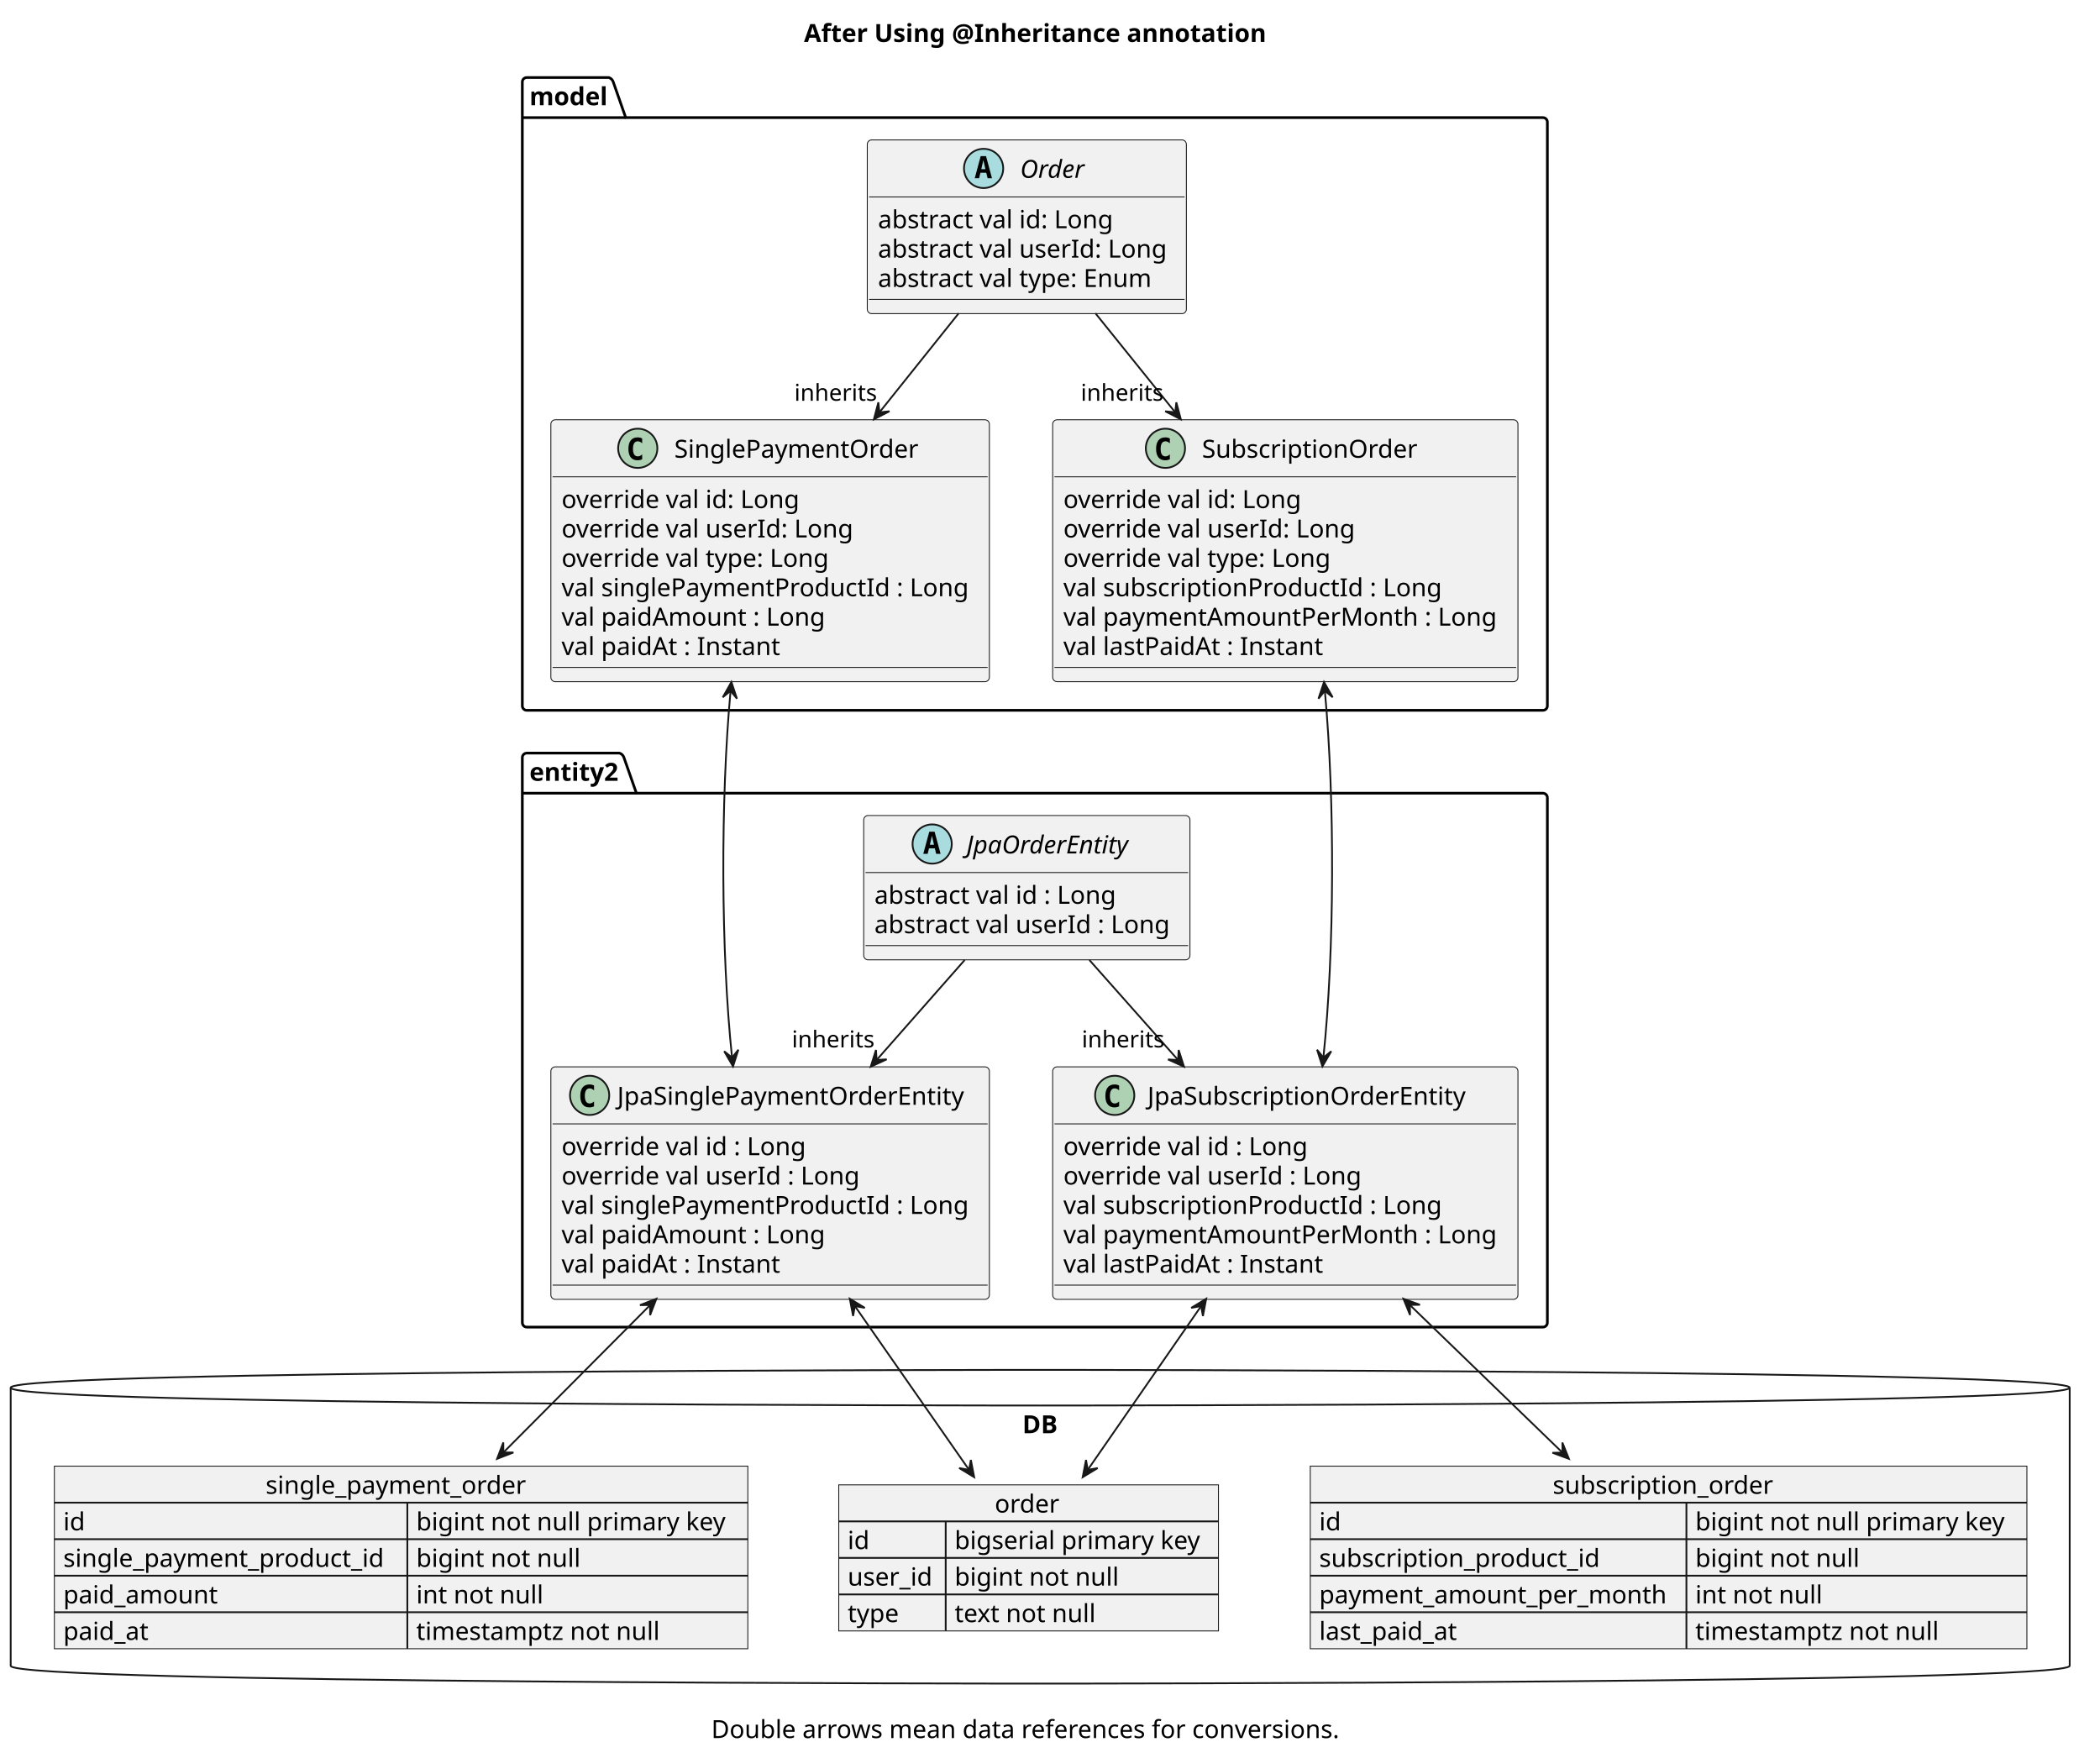
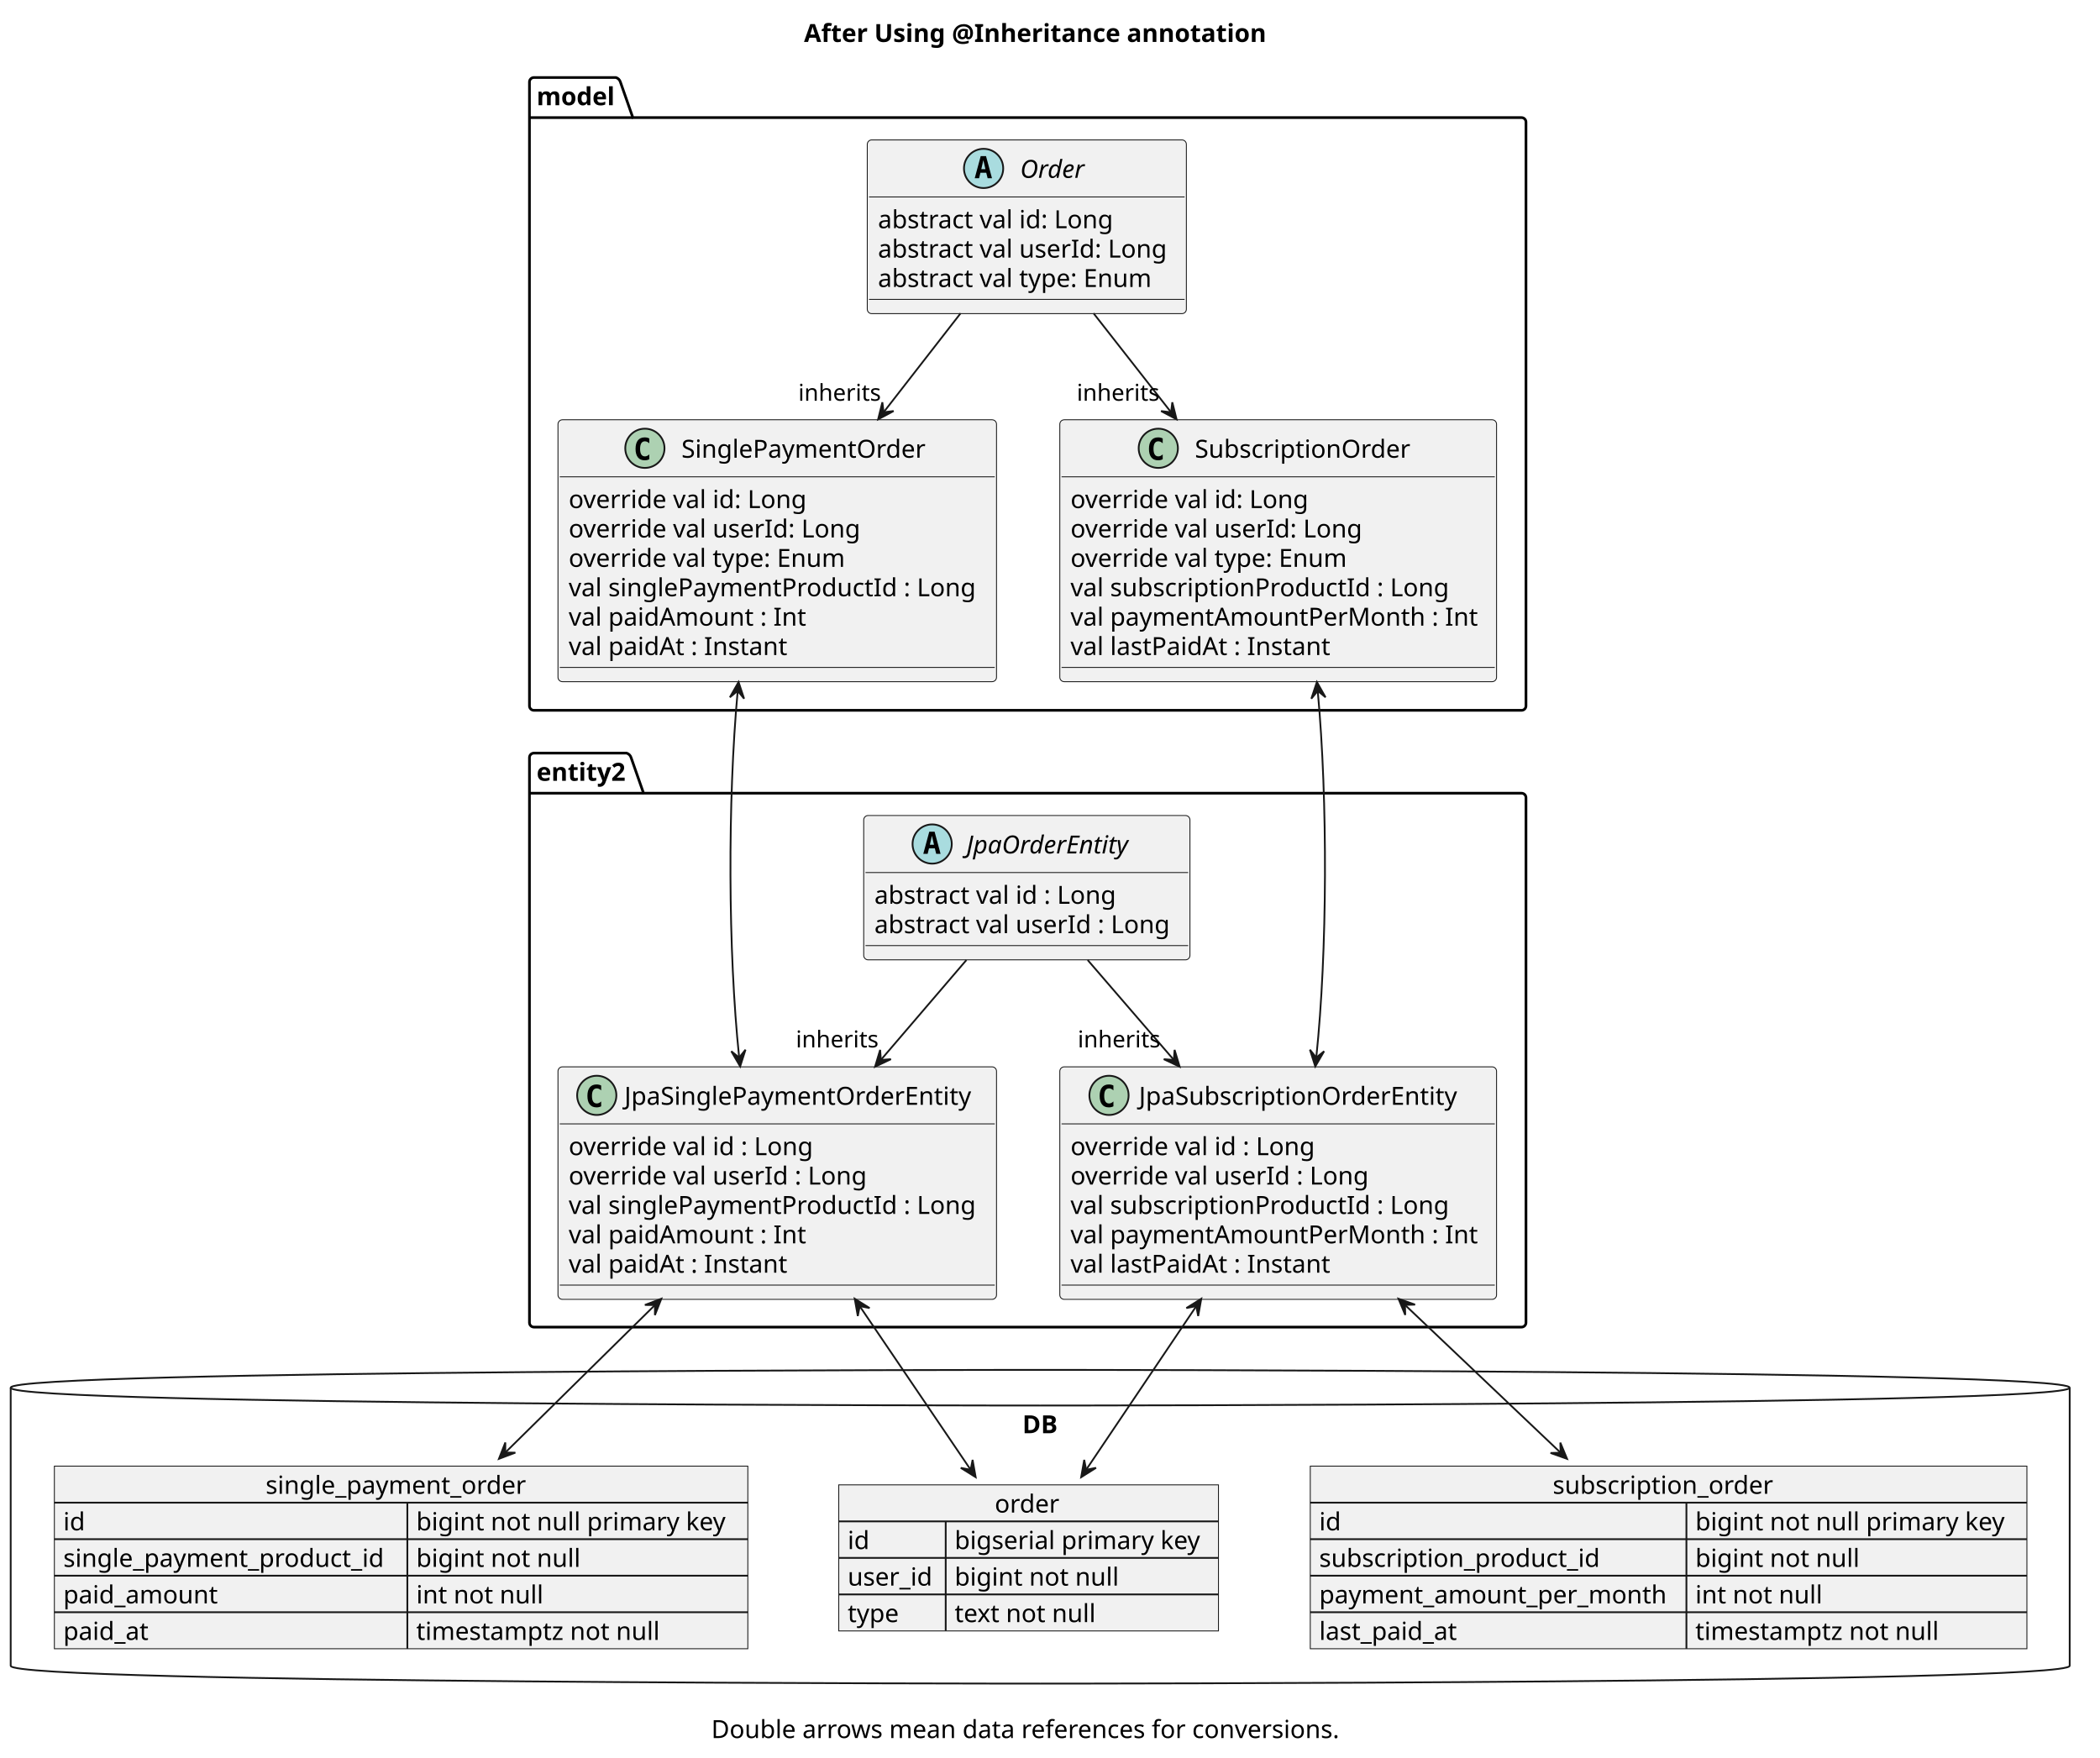
<svg xmlns="http://www.w3.org/2000/svg" contentStyleType="text/css" height="986px" preserveAspectRatio="none" style="width:1178px;height:986px;background:#FFFFFF;" version="1.1" viewBox="0 0 1178 986" width="1178px" zoomAndPan="magnify">
  <defs />
  <g>
    <text fill="#000000" font-family="sans-serif" font-size="14" font-weight="bold" lengthAdjust="spacing" textLength="262" x="451" y="23.535">After Using @Inheritance annotation</text>
    <g id="cluster_model">
-       <path d="M295.5,43.488 L341.5,43.488 A3.75,3.75 0 0 1 344,45.988 L351,65.977 L865.5,65.977 A2.5,2.5 0 0 1 868,68.477 L868,395.988 A2.5,2.5 0 0 1 865.5,398.488 L295.5,398.488 A2.5,2.5 0 0 1 293,395.988 L293,45.988 A2.5,2.5 0 0 1 295.5,43.488 " fill="none" style="stroke:#000000;stroke-width:1.5;" />
-       <line style="stroke:#000000;stroke-width:1.5;" x1="293" x2="351" y1="65.977" y2="65.977" />
-       <text fill="#000000" font-family="sans-serif" font-size="14" font-weight="bold" lengthAdjust="spacing" textLength="45" x="297" y="59.023">model</text>
+       <path d="M299.5,43.488 L345.5,43.488 A3.75,3.75 0 0 1 348,45.988 L355,65.977 L853.5,65.977 A2.5,2.5 0 0 1 856,68.477 L856,395.988 A2.5,2.5 0 0 1 853.5,398.488 L299.5,398.488 A2.5,2.5 0 0 1 297,395.988 L297,45.988 A2.5,2.5 0 0 1 299.5,43.488 " fill="none" style="stroke:#000000;stroke-width:1.5;" />
+       <line style="stroke:#000000;stroke-width:1.5;" x1="297" x2="355" y1="65.977" y2="65.977" />
+       <text fill="#000000" font-family="sans-serif" font-size="14" font-weight="bold" lengthAdjust="spacing" textLength="45" x="301" y="59.023">model</text>
    </g>
    <g id="cluster_entity2">
-       <path d="M295.5,422.488 L347.5,422.488 A3.75,3.75 0 0 1 350,424.988 L357,444.977 L865.5,444.977 A2.5,2.5 0 0 1 868,447.477 L868,741.988 A2.5,2.5 0 0 1 865.5,744.488 L295.5,744.488 A2.5,2.5 0 0 1 293,741.988 L293,424.988 A2.5,2.5 0 0 1 295.5,422.488 " fill="none" style="stroke:#000000;stroke-width:1.5;" />
-       <line style="stroke:#000000;stroke-width:1.5;" x1="293" x2="357" y1="444.977" y2="444.977" />
-       <text fill="#000000" font-family="sans-serif" font-size="14" font-weight="bold" lengthAdjust="spacing" textLength="51" x="297" y="438.023">entity2</text>
+       <path d="M299.5,422.488 L351.5,422.488 A3.75,3.75 0 0 1 354,424.988 L361,444.977 L853.5,444.977 A2.5,2.5 0 0 1 856,447.477 L856,741.988 A2.5,2.5 0 0 1 853.5,744.488 L299.5,744.488 A2.5,2.5 0 0 1 297,741.988 L297,424.988 A2.5,2.5 0 0 1 299.5,422.488 " fill="none" style="stroke:#000000;stroke-width:1.5;" />
+       <line style="stroke:#000000;stroke-width:1.5;" x1="297" x2="361" y1="444.977" y2="444.977" />
+       <text fill="#000000" font-family="sans-serif" font-size="14" font-weight="bold" lengthAdjust="spacing" textLength="51" x="301" y="438.023">entity2</text>
    </g>
    <g id="cluster_DB">
      <path d="M6,778.488 C6,768.488 583.5,768.488 583.5,768.488 C583.5,768.488 1161,768.488 1161,778.488 L1161,934.488 C1161,944.488 583.5,944.488 583.5,944.488 C583.5,944.488 6,944.488 6,934.488 L6,778.488 " fill="none" style="stroke:#181818;stroke-width:1.0;" />
      <path d="M6,778.488 C6,788.488 583.5,788.488 583.5,788.488 C583.5,788.488 1161,788.488 1161,778.488 " fill="none" style="stroke:#181818;stroke-width:1.0;" />
      <text fill="#000000" font-family="sans-serif" font-size="14" font-weight="bold" lengthAdjust="spacing" textLength="20" x="573.5" y="804.023">DB</text>
    </g>
    <g id="elem_SinglePaymentOrder">
-       <rect codeLine="3" fill="#F1F1F1" height="146.93" id="SinglePaymentOrder" rx="2.5" ry="2.5" style="stroke:#181818;stroke-width:0.5;" width="246" x="309" y="235.488" />
-       <ellipse cx="357.75" cy="251.488" fill="#ADD1B2" rx="11" ry="11" style="stroke:#181818;stroke-width:1.0;" />
-       <path d="M360.223,257.631 Q359.642,257.93 359.003,258.08 Q358.364,258.229 357.658,258.229 Q355.151,258.229 353.832,256.577 Q352.512,254.925 352.512,251.804 Q352.512,248.675 353.832,247.023 Q355.151,245.371 357.658,245.371 Q358.364,245.371 359.011,245.52 Q359.659,245.67 360.223,245.969 L360.223,248.691 Q359.592,248.11 358.999,247.841 Q358.405,247.571 357.774,247.571 Q356.43,247.571 355.745,248.637 Q355.06,249.704 355.06,251.804 Q355.06,253.896 355.745,254.963 Q356.43,256.029 357.774,256.029 Q358.405,256.029 358.999,255.76 Q359.592,255.49 360.223,254.909 Z " fill="#000000" />
-       <text fill="#000000" font-family="sans-serif" font-size="14" lengthAdjust="spacing" textLength="140" x="378.25" y="256.779">SinglePaymentOrder</text>
-       <line style="stroke:#181818;stroke-width:0.5;" x1="310" x2="554" y1="267.488" y2="267.488" />
-       <text fill="#000000" font-family="sans-serif" font-size="14" lengthAdjust="spacing" textLength="139" x="315" y="285.023">override val id: Long</text>
-       <text fill="#000000" font-family="sans-serif" font-size="14" lengthAdjust="spacing" textLength="169" x="315" y="301.512">override val userId: Long</text>
-       <text fill="#000000" font-family="sans-serif" font-size="14" lengthAdjust="spacing" textLength="155" x="315" y="318">override val type: Long</text>
-       <text fill="#000000" font-family="sans-serif" font-size="14" lengthAdjust="spacing" textLength="234" x="315" y="334.488">val singlePaymentProductId : Long</text>
-       <text fill="#000000" font-family="sans-serif" font-size="14" lengthAdjust="spacing" textLength="154" x="315" y="350.977">val paidAmount : Long</text>
-       <text fill="#000000" font-family="sans-serif" font-size="14" lengthAdjust="spacing" textLength="127" x="315" y="367.465">val paidAt : Instant</text>
-       <line style="stroke:#181818;stroke-width:0.5;" x1="310" x2="554" y1="374.418" y2="374.418" />
+       <rect codeLine="3" fill="#F1F1F1" height="146.93" id="SinglePaymentOrder" rx="2.5" ry="2.5" style="stroke:#181818;stroke-width:0.5;" width="246" x="313" y="235.488" />
+       <ellipse cx="361.75" cy="251.488" fill="#ADD1B2" rx="11" ry="11" style="stroke:#181818;stroke-width:1.0;" />
+       <path d="M364.223,257.631 Q363.642,257.93 363.003,258.08 Q362.364,258.229 361.658,258.229 Q359.151,258.229 357.832,256.577 Q356.512,254.925 356.512,251.804 Q356.512,248.675 357.832,247.023 Q359.151,245.371 361.658,245.371 Q362.364,245.371 363.011,245.52 Q363.659,245.67 364.223,245.969 L364.223,248.691 Q363.592,248.11 362.999,247.841 Q362.405,247.571 361.774,247.571 Q360.43,247.571 359.745,248.637 Q359.06,249.704 359.06,251.804 Q359.06,253.896 359.745,254.963 Q360.43,256.029 361.774,256.029 Q362.405,256.029 362.999,255.76 Q363.592,255.49 364.223,254.909 Z " fill="#000000" />
+       <text fill="#000000" font-family="sans-serif" font-size="14" lengthAdjust="spacing" textLength="140" x="382.25" y="256.779">SinglePaymentOrder</text>
+       <line style="stroke:#181818;stroke-width:0.5;" x1="314" x2="558" y1="267.488" y2="267.488" />
+       <text fill="#000000" font-family="sans-serif" font-size="14" lengthAdjust="spacing" textLength="139" x="319" y="285.023">override val id: Long</text>
+       <text fill="#000000" font-family="sans-serif" font-size="14" lengthAdjust="spacing" textLength="169" x="319" y="301.512">override val userId: Long</text>
+       <text fill="#000000" font-family="sans-serif" font-size="14" lengthAdjust="spacing" textLength="160" x="319" y="318">override val type: Enum</text>
+       <text fill="#000000" font-family="sans-serif" font-size="14" lengthAdjust="spacing" textLength="234" x="319" y="334.488">val singlePaymentProductId : Long</text>
+       <text fill="#000000" font-family="sans-serif" font-size="14" lengthAdjust="spacing" textLength="138" x="319" y="350.977">val paidAmount : Int</text>
+       <text fill="#000000" font-family="sans-serif" font-size="14" lengthAdjust="spacing" textLength="127" x="319" y="367.465">val paidAt : Instant</text>
+       <line style="stroke:#181818;stroke-width:0.5;" x1="314" x2="558" y1="374.418" y2="374.418" />
    </g>
    <g id="elem_Order">
      <rect codeLine="12" fill="#F1F1F1" height="97.465" id="Order" rx="2.5" ry="2.5" style="stroke:#181818;stroke-width:0.5;" width="179" x="486.5" y="78.488" />
      <ellipse cx="551.75" cy="94.488" fill="#A9DCDF" rx="11" ry="11" style="stroke:#181818;stroke-width:1.0;" />
      <path d="M551.613,89.836 L550.46,94.908 L552.775,94.908 Z M550.119,87.595 L553.116,87.595 L556.461,99.988 L554.012,99.988 L553.249,96.925 L549.97,96.925 L549.223,99.988 L546.774,99.988 Z " fill="#000000" />
      <text fill="#000000" font-family="sans-serif" font-size="14" font-style="italic" lengthAdjust="spacing" textLength="40" x="572.25" y="99.779">Order</text>
      <line style="stroke:#181818;stroke-width:0.5;" x1="487.5" x2="664.5" y1="110.488" y2="110.488" />
      <text fill="#000000" font-family="sans-serif" font-size="14" lengthAdjust="spacing" textLength="137" x="492.5" y="128.023">abstract val id: Long</text>
      <text fill="#000000" font-family="sans-serif" font-size="14" lengthAdjust="spacing" textLength="167" x="492.5" y="144.512">abstract val userId: Long</text>
      <text fill="#000000" font-family="sans-serif" font-size="14" lengthAdjust="spacing" textLength="158" x="492.5" y="161">abstract val type: Enum</text>
      <line style="stroke:#181818;stroke-width:0.5;" x1="487.5" x2="664.5" y1="167.953" y2="167.953" />
    </g>
    <g id="elem_SubscriptionOrder">
-       <rect codeLine="18" fill="#F1F1F1" height="146.93" id="SubscriptionOrder" rx="2.5" ry="2.5" style="stroke:#181818;stroke-width:0.5;" width="261" x="590.5" y="235.488" />
-       <ellipse cx="653.75" cy="251.488" fill="#ADD1B2" rx="11" ry="11" style="stroke:#181818;stroke-width:1.0;" />
-       <path d="M656.223,257.631 Q655.642,257.93 655.003,258.08 Q654.364,258.229 653.658,258.229 Q651.151,258.229 649.832,256.577 Q648.512,254.925 648.512,251.804 Q648.512,248.675 649.832,247.023 Q651.151,245.371 653.658,245.371 Q654.364,245.371 655.011,245.52 Q655.659,245.67 656.223,245.969 L656.223,248.691 Q655.592,248.11 654.999,247.841 Q654.405,247.571 653.774,247.571 Q652.43,247.571 651.745,248.637 Q651.06,249.704 651.06,251.804 Q651.06,253.896 651.745,254.963 Q652.43,256.029 653.774,256.029 Q654.405,256.029 654.999,255.76 Q655.592,255.49 656.223,254.909 Z " fill="#000000" />
-       <text fill="#000000" font-family="sans-serif" font-size="14" lengthAdjust="spacing" textLength="126" x="674.25" y="256.779">SubscriptionOrder</text>
-       <line style="stroke:#181818;stroke-width:0.5;" x1="591.5" x2="850.5" y1="267.488" y2="267.488" />
-       <text fill="#000000" font-family="sans-serif" font-size="14" lengthAdjust="spacing" textLength="139" x="596.5" y="285.023">override val id: Long</text>
-       <text fill="#000000" font-family="sans-serif" font-size="14" lengthAdjust="spacing" textLength="169" x="596.5" y="301.512">override val userId: Long</text>
-       <text fill="#000000" font-family="sans-serif" font-size="14" lengthAdjust="spacing" textLength="155" x="596.5" y="318">override val type: Long</text>
-       <text fill="#000000" font-family="sans-serif" font-size="14" lengthAdjust="spacing" textLength="220" x="596.5" y="334.488">val subscriptionProductId : Long</text>
-       <text fill="#000000" font-family="sans-serif" font-size="14" lengthAdjust="spacing" textLength="249" x="596.5" y="350.977">val paymentAmountPerMonth : Long</text>
-       <text fill="#000000" font-family="sans-serif" font-size="14" lengthAdjust="spacing" textLength="150" x="596.5" y="367.465">val lastPaidAt : Instant</text>
-       <line style="stroke:#181818;stroke-width:0.5;" x1="591.5" x2="850.5" y1="374.418" y2="374.418" />
+       <rect codeLine="18" fill="#F1F1F1" height="146.93" id="SubscriptionOrder" rx="2.5" ry="2.5" style="stroke:#181818;stroke-width:0.5;" width="245" x="594.5" y="235.488" />
+       <ellipse cx="649.75" cy="251.488" fill="#ADD1B2" rx="11" ry="11" style="stroke:#181818;stroke-width:1.0;" />
+       <path d="M652.223,257.631 Q651.642,257.93 651.003,258.08 Q650.364,258.229 649.658,258.229 Q647.151,258.229 645.832,256.577 Q644.512,254.925 644.512,251.804 Q644.512,248.675 645.832,247.023 Q647.151,245.371 649.658,245.371 Q650.364,245.371 651.011,245.52 Q651.659,245.67 652.223,245.969 L652.223,248.691 Q651.592,248.11 650.999,247.841 Q650.405,247.571 649.774,247.571 Q648.43,247.571 647.745,248.637 Q647.06,249.704 647.06,251.804 Q647.06,253.896 647.745,254.963 Q648.43,256.029 649.774,256.029 Q650.405,256.029 650.999,255.76 Q651.592,255.49 652.223,254.909 Z " fill="#000000" />
+       <text fill="#000000" font-family="sans-serif" font-size="14" lengthAdjust="spacing" textLength="126" x="670.25" y="256.779">SubscriptionOrder</text>
+       <line style="stroke:#181818;stroke-width:0.5;" x1="595.5" x2="838.5" y1="267.488" y2="267.488" />
+       <text fill="#000000" font-family="sans-serif" font-size="14" lengthAdjust="spacing" textLength="139" x="600.5" y="285.023">override val id: Long</text>
+       <text fill="#000000" font-family="sans-serif" font-size="14" lengthAdjust="spacing" textLength="169" x="600.5" y="301.512">override val userId: Long</text>
+       <text fill="#000000" font-family="sans-serif" font-size="14" lengthAdjust="spacing" textLength="160" x="600.5" y="318">override val type: Enum</text>
+       <text fill="#000000" font-family="sans-serif" font-size="14" lengthAdjust="spacing" textLength="220" x="600.5" y="334.488">val subscriptionProductId : Long</text>
+       <text fill="#000000" font-family="sans-serif" font-size="14" lengthAdjust="spacing" textLength="233" x="600.5" y="350.977">val paymentAmountPerMonth : Int</text>
+       <text fill="#000000" font-family="sans-serif" font-size="14" lengthAdjust="spacing" textLength="150" x="600.5" y="367.465">val lastPaidAt : Instant</text>
+       <line style="stroke:#181818;stroke-width:0.5;" x1="595.5" x2="838.5" y1="374.418" y2="374.418" />
    </g>
    <g id="elem_JpaSinglePaymentOrderEntity">
-       <rect codeLine="29" fill="#F1F1F1" height="130.441" id="JpaSinglePaymentOrderEntity" rx="2.5" ry="2.5" style="stroke:#181818;stroke-width:0.5;" width="246" x="309" y="598.488" />
-       <ellipse cx="330.75" cy="614.488" fill="#ADD1B2" rx="11" ry="11" style="stroke:#181818;stroke-width:1.0;" />
-       <path d="M333.223,620.631 Q332.642,620.93 332.003,621.08 Q331.364,621.229 330.658,621.229 Q328.151,621.229 326.832,619.577 Q325.512,617.925 325.512,614.804 Q325.512,611.675 326.832,610.023 Q328.151,608.371 330.658,608.371 Q331.364,608.371 332.011,608.52 Q332.659,608.67 333.223,608.969 L333.223,611.691 Q332.592,611.11 331.999,610.841 Q331.405,610.571 330.774,610.571 Q329.43,610.571 328.745,611.638 Q328.06,612.704 328.06,614.804 Q328.06,616.896 328.745,617.963 Q329.43,619.029 330.774,619.029 Q331.405,619.029 331.999,618.76 Q332.592,618.49 333.223,617.909 Z " fill="#000000" />
-       <text fill="#000000" font-family="sans-serif" font-size="14" lengthAdjust="spacing" textLength="199" x="346.25" y="619.779">JpaSinglePaymentOrderEntity</text>
-       <line style="stroke:#181818;stroke-width:0.5;" x1="310" x2="554" y1="630.488" y2="630.488" />
-       <text fill="#000000" font-family="sans-serif" font-size="14" lengthAdjust="spacing" textLength="143" x="315" y="648.023">override val id : Long</text>
-       <text fill="#000000" font-family="sans-serif" font-size="14" lengthAdjust="spacing" textLength="173" x="315" y="664.512">override val userId : Long</text>
-       <text fill="#000000" font-family="sans-serif" font-size="14" lengthAdjust="spacing" textLength="234" x="315" y="681">val singlePaymentProductId : Long</text>
-       <text fill="#000000" font-family="sans-serif" font-size="14" lengthAdjust="spacing" textLength="154" x="315" y="697.488">val paidAmount : Long</text>
-       <text fill="#000000" font-family="sans-serif" font-size="14" lengthAdjust="spacing" textLength="127" x="315" y="713.977">val paidAt : Instant</text>
-       <line style="stroke:#181818;stroke-width:0.5;" x1="310" x2="554" y1="720.93" y2="720.93" />
+       <rect codeLine="29" fill="#F1F1F1" height="130.441" id="JpaSinglePaymentOrderEntity" rx="2.5" ry="2.5" style="stroke:#181818;stroke-width:0.5;" width="246" x="313" y="598.488" />
+       <ellipse cx="334.75" cy="614.488" fill="#ADD1B2" rx="11" ry="11" style="stroke:#181818;stroke-width:1.0;" />
+       <path d="M337.223,620.631 Q336.642,620.93 336.003,621.08 Q335.364,621.229 334.658,621.229 Q332.151,621.229 330.832,619.577 Q329.512,617.925 329.512,614.804 Q329.512,611.675 330.832,610.023 Q332.151,608.371 334.658,608.371 Q335.364,608.371 336.011,608.52 Q336.659,608.67 337.223,608.969 L337.223,611.691 Q336.592,611.11 335.999,610.841 Q335.405,610.571 334.774,610.571 Q333.43,610.571 332.745,611.638 Q332.06,612.704 332.06,614.804 Q332.06,616.896 332.745,617.963 Q333.43,619.029 334.774,619.029 Q335.405,619.029 335.999,618.76 Q336.592,618.49 337.223,617.909 Z " fill="#000000" />
+       <text fill="#000000" font-family="sans-serif" font-size="14" lengthAdjust="spacing" textLength="199" x="350.25" y="619.779">JpaSinglePaymentOrderEntity</text>
+       <line style="stroke:#181818;stroke-width:0.5;" x1="314" x2="558" y1="630.488" y2="630.488" />
+       <text fill="#000000" font-family="sans-serif" font-size="14" lengthAdjust="spacing" textLength="143" x="319" y="648.023">override val id : Long</text>
+       <text fill="#000000" font-family="sans-serif" font-size="14" lengthAdjust="spacing" textLength="173" x="319" y="664.512">override val userId : Long</text>
+       <text fill="#000000" font-family="sans-serif" font-size="14" lengthAdjust="spacing" textLength="234" x="319" y="681">val singlePaymentProductId : Long</text>
+       <text fill="#000000" font-family="sans-serif" font-size="14" lengthAdjust="spacing" textLength="138" x="319" y="697.488">val paidAmount : Int</text>
+       <text fill="#000000" font-family="sans-serif" font-size="14" lengthAdjust="spacing" textLength="127" x="319" y="713.977">val paidAt : Instant</text>
+       <line style="stroke:#181818;stroke-width:0.5;" x1="314" x2="558" y1="720.93" y2="720.93" />
    </g>
    <g id="elem_JpaOrderEntity">
      <rect codeLine="37" fill="#F1F1F1" height="80.977" id="JpaOrderEntity" rx="2.5" ry="2.5" style="stroke:#181818;stroke-width:0.5;" width="183" x="484.5" y="457.488" />
      <ellipse cx="522.9" cy="473.488" fill="#A9DCDF" rx="11" ry="11" style="stroke:#181818;stroke-width:1.0;" />
      <path d="M522.763,468.836 L521.61,473.908 L523.925,473.908 Z M521.269,466.595 L524.266,466.595 L527.611,478.988 L525.162,478.988 L524.399,475.925 L521.12,475.925 L520.373,478.988 L517.924,478.988 Z " fill="#000000" />
      <text fill="#000000" font-family="sans-serif" font-size="14" font-style="italic" lengthAdjust="spacing" textLength="99" x="542.1" y="478.779">JpaOrderEntity</text>
      <line style="stroke:#181818;stroke-width:0.5;" x1="485.5" x2="666.5" y1="489.488" y2="489.488" />
      <text fill="#000000" font-family="sans-serif" font-size="14" lengthAdjust="spacing" textLength="141" x="490.5" y="507.023">abstract val id : Long</text>
      <text fill="#000000" font-family="sans-serif" font-size="14" lengthAdjust="spacing" textLength="171" x="490.5" y="523.512">abstract val userId : Long</text>
      <line style="stroke:#181818;stroke-width:0.5;" x1="485.5" x2="666.5" y1="530.465" y2="530.465" />
    </g>
    <g id="elem_JpaSubscriptionOrderEntity">
-       <rect codeLine="42" fill="#F1F1F1" height="130.441" id="JpaSubscriptionOrderEntity" rx="2.5" ry="2.5" style="stroke:#181818;stroke-width:0.5;" width="261" x="590.5" y="598.488" />
-       <ellipse cx="625.3" cy="614.488" fill="#ADD1B2" rx="11" ry="11" style="stroke:#181818;stroke-width:1.0;" />
-       <path d="M627.773,620.631 Q627.192,620.93 626.553,621.08 Q625.914,621.229 625.208,621.229 Q622.701,621.229 621.381,619.577 Q620.062,617.925 620.062,614.804 Q620.062,611.675 621.381,610.023 Q622.701,608.371 625.208,608.371 Q625.914,608.371 626.561,608.52 Q627.209,608.67 627.773,608.969 L627.773,611.691 Q627.142,611.11 626.549,610.841 Q625.955,610.571 625.324,610.571 Q623.98,610.571 623.295,611.638 Q622.61,612.704 622.61,614.804 Q622.61,616.896 623.295,617.963 Q623.98,619.029 625.324,619.029 Q625.955,619.029 626.549,618.76 Q627.142,618.49 627.773,617.909 Z " fill="#000000" />
-       <text fill="#000000" font-family="sans-serif" font-size="14" lengthAdjust="spacing" textLength="185" x="643.7" y="619.779">JpaSubscriptionOrderEntity</text>
-       <line style="stroke:#181818;stroke-width:0.5;" x1="591.5" x2="850.5" y1="630.488" y2="630.488" />
-       <text fill="#000000" font-family="sans-serif" font-size="14" lengthAdjust="spacing" textLength="143" x="596.5" y="648.023">override val id : Long</text>
-       <text fill="#000000" font-family="sans-serif" font-size="14" lengthAdjust="spacing" textLength="173" x="596.5" y="664.512">override val userId : Long</text>
-       <text fill="#000000" font-family="sans-serif" font-size="14" lengthAdjust="spacing" textLength="220" x="596.5" y="681">val subscriptionProductId : Long</text>
-       <text fill="#000000" font-family="sans-serif" font-size="14" lengthAdjust="spacing" textLength="249" x="596.5" y="697.488">val paymentAmountPerMonth : Long</text>
-       <text fill="#000000" font-family="sans-serif" font-size="14" lengthAdjust="spacing" textLength="150" x="596.5" y="713.977">val lastPaidAt : Instant</text>
-       <line style="stroke:#181818;stroke-width:0.5;" x1="591.5" x2="850.5" y1="720.93" y2="720.93" />
+       <rect codeLine="42" fill="#F1F1F1" height="130.441" id="JpaSubscriptionOrderEntity" rx="2.5" ry="2.5" style="stroke:#181818;stroke-width:0.5;" width="245" x="594.5" y="598.488" />
+       <ellipse cx="622.1" cy="614.488" fill="#ADD1B2" rx="11" ry="11" style="stroke:#181818;stroke-width:1.0;" />
+       <path d="M624.573,620.631 Q623.992,620.93 623.353,621.08 Q622.714,621.229 622.008,621.229 Q619.501,621.229 618.182,619.577 Q616.862,617.925 616.862,614.804 Q616.862,611.675 618.182,610.023 Q619.501,608.371 622.008,608.371 Q622.714,608.371 623.361,608.52 Q624.009,608.67 624.573,608.969 L624.573,611.691 Q623.942,611.11 623.349,610.841 Q622.755,610.571 622.124,610.571 Q620.78,610.571 620.095,611.638 Q619.41,612.704 619.41,614.804 Q619.41,616.896 620.095,617.963 Q620.78,619.029 622.124,619.029 Q622.755,619.029 623.349,618.76 Q623.942,618.49 624.573,617.909 Z " fill="#000000" />
+       <text fill="#000000" font-family="sans-serif" font-size="14" lengthAdjust="spacing" textLength="185" x="638.9" y="619.779">JpaSubscriptionOrderEntity</text>
+       <line style="stroke:#181818;stroke-width:0.5;" x1="595.5" x2="838.5" y1="630.488" y2="630.488" />
+       <text fill="#000000" font-family="sans-serif" font-size="14" lengthAdjust="spacing" textLength="143" x="600.5" y="648.023">override val id : Long</text>
+       <text fill="#000000" font-family="sans-serif" font-size="14" lengthAdjust="spacing" textLength="173" x="600.5" y="664.512">override val userId : Long</text>
+       <text fill="#000000" font-family="sans-serif" font-size="14" lengthAdjust="spacing" textLength="220" x="600.5" y="681">val subscriptionProductId : Long</text>
+       <text fill="#000000" font-family="sans-serif" font-size="14" lengthAdjust="spacing" textLength="233" x="600.5" y="697.488">val paymentAmountPerMonth : Int</text>
+       <text fill="#000000" font-family="sans-serif" font-size="14" lengthAdjust="spacing" textLength="150" x="600.5" y="713.977">val lastPaidAt : Instant</text>
+       <line style="stroke:#181818;stroke-width:0.5;" x1="595.5" x2="838.5" y1="720.93" y2="720.93" />
    </g>
    <rect fill="#F1F1F1" height="102.441" style="stroke:#181818;stroke-width:0.5;" width="389" x="30.5" y="822.488" />
    <text fill="#000000" font-family="sans-serif" font-size="14" lengthAdjust="spacing" textLength="152" x="149" y="838.023">single_payment_order</text>
    <line style="stroke:#181818;stroke-width:1.0;" x1="228.5" x2="228.5" y1="842.977" y2="924.93" />
    <line style="stroke:#181818;stroke-width:1.0;" x1="30.5" x2="419.5" y1="842.977" y2="842.977" />
    <text fill="#000000" font-family="sans-serif" font-size="14" lengthAdjust="spacing" textLength="13" x="35.5" y="858.512">id</text>
    <text fill="#000000" font-family="sans-serif" font-size="14" lengthAdjust="spacing" textLength="181" x="233.5" y="858.512">bigint not null primary key</text>
    <line style="stroke:#181818;stroke-width:1.0;" x1="30.5" x2="419.5" y1="863.465" y2="863.465" />
    <text fill="#000000" font-family="sans-serif" font-size="14" lengthAdjust="spacing" textLength="188" x="35.5" y="879">single_payment_product_id</text>
    <text fill="#000000" font-family="sans-serif" font-size="14" lengthAdjust="spacing" textLength="97" x="233.5" y="879">bigint not null</text>
    <line style="stroke:#181818;stroke-width:1.0;" x1="30.5" x2="419.5" y1="883.953" y2="883.953" />
    <text fill="#000000" font-family="sans-serif" font-size="14" lengthAdjust="spacing" textLength="90" x="35.5" y="899.488">paid_amount</text>
    <text fill="#000000" font-family="sans-serif" font-size="14" lengthAdjust="spacing" textLength="75" x="233.5" y="899.488">int not null</text>
    <line style="stroke:#181818;stroke-width:1.0;" x1="30.5" x2="419.5" y1="904.441" y2="904.441" />
    <text fill="#000000" font-family="sans-serif" font-size="14" lengthAdjust="spacing" textLength="50" x="35.5" y="919.977">paid_at</text>
    <text fill="#000000" font-family="sans-serif" font-size="14" lengthAdjust="spacing" textLength="142" x="233.5" y="919.977">timestamptz not null</text>
    <rect fill="#F1F1F1" height="81.953" style="stroke:#181818;stroke-width:0.5;" width="213" x="470.5" y="832.988" />
    <text fill="#000000" font-family="sans-serif" font-size="14" lengthAdjust="spacing" textLength="38" x="558" y="848.523">order</text>
    <line style="stroke:#181818;stroke-width:1.0;" x1="530.5" x2="530.5" y1="853.477" y2="914.941" />
    <line style="stroke:#181818;stroke-width:1.0;" x1="470.5" x2="683.5" y1="853.477" y2="853.477" />
    <text fill="#000000" font-family="sans-serif" font-size="14" lengthAdjust="spacing" textLength="13" x="475.5" y="869.012">id</text>
    <text fill="#000000" font-family="sans-serif" font-size="14" lengthAdjust="spacing" textLength="143" x="535.5" y="869.012">bigserial primary key</text>
    <line style="stroke:#181818;stroke-width:1.0;" x1="470.5" x2="683.5" y1="873.965" y2="873.965" />
    <text fill="#000000" font-family="sans-serif" font-size="14" lengthAdjust="spacing" textLength="50" x="475.5" y="889.5">user_id</text>
    <text fill="#000000" font-family="sans-serif" font-size="14" lengthAdjust="spacing" textLength="97" x="535.5" y="889.5">bigint not null</text>
    <line style="stroke:#181818;stroke-width:1.0;" x1="470.5" x2="683.5" y1="894.453" y2="894.453" />
    <text fill="#000000" font-family="sans-serif" font-size="14" lengthAdjust="spacing" textLength="29" x="475.5" y="909.988">type</text>
    <text fill="#000000" font-family="sans-serif" font-size="14" lengthAdjust="spacing" textLength="84" x="535.5" y="909.988">text not null</text>
    <rect fill="#F1F1F1" height="102.441" style="stroke:#181818;stroke-width:0.5;" width="402" x="735" y="822.488" />
    <text fill="#000000" font-family="sans-serif" font-size="14" lengthAdjust="spacing" textLength="130" x="871" y="838.023">subscription_order</text>
    <line style="stroke:#181818;stroke-width:1.0;" x1="946" x2="946" y1="842.977" y2="924.93" />
    <line style="stroke:#181818;stroke-width:1.0;" x1="735" x2="1137" y1="842.977" y2="842.977" />
    <text fill="#000000" font-family="sans-serif" font-size="14" lengthAdjust="spacing" textLength="13" x="740" y="858.512">id</text>
    <text fill="#000000" font-family="sans-serif" font-size="14" lengthAdjust="spacing" textLength="181" x="951" y="858.512">bigint not null primary key</text>
    <line style="stroke:#181818;stroke-width:1.0;" x1="735" x2="1137" y1="863.465" y2="863.465" />
    <text fill="#000000" font-family="sans-serif" font-size="14" lengthAdjust="spacing" textLength="166" x="740" y="879">subscription_product_id</text>
    <text fill="#000000" font-family="sans-serif" font-size="14" lengthAdjust="spacing" textLength="97" x="951" y="879">bigint not null</text>
    <line style="stroke:#181818;stroke-width:1.0;" x1="735" x2="1137" y1="883.953" y2="883.953" />
    <text fill="#000000" font-family="sans-serif" font-size="14" lengthAdjust="spacing" textLength="201" x="740" y="899.488">payment_amount_per_month</text>
    <text fill="#000000" font-family="sans-serif" font-size="14" lengthAdjust="spacing" textLength="75" x="951" y="899.488">int not null</text>
    <line style="stroke:#181818;stroke-width:1.0;" x1="735" x2="1137" y1="904.441" y2="904.441" />
    <text fill="#000000" font-family="sans-serif" font-size="14" lengthAdjust="spacing" textLength="81" x="740" y="919.977">last_paid_at</text>
    <text fill="#000000" font-family="sans-serif" font-size="14" lengthAdjust="spacing" textLength="142" x="951" y="919.977">timestamptz not null</text>
    <g id="link_Order_SinglePaymentOrder">
-       <path codeLine="76" d="M537.79,175.748 C524.23,192.698 508.61,212.228 493.6,230.988 " fill="none" id="Order-to-SinglePaymentOrder" style="stroke:#181818;stroke-width:1.0;" />
-       <polygon fill="#181818" points="490.21,235.228,498.962,230.711,493.339,231.328,492.721,225.705,490.21,235.228" style="stroke:#181818;stroke-width:1.0;" />
-       <text fill="#000000" font-family="sans-serif" font-size="13" lengthAdjust="spacing" textLength="48" x="445.577" y="224.816">inherits</text>
+       <path codeLine="76" d="M538.85,175.748 C525.67,192.698 510.48,212.228 495.89,230.988 " fill="none" id="Order-to-SinglePaymentOrder" style="stroke:#181818;stroke-width:1.0;" />
+       <polygon fill="#181818" points="492.59,235.228,501.276,230.586,495.663,231.284,494.965,225.67,492.59,235.228" style="stroke:#181818;stroke-width:1.0;" />
+       <text fill="#000000" font-family="sans-serif" font-size="13" lengthAdjust="spacing" textLength="48" x="447.798" y="224.816">inherits</text>
    </g>
    <g id="link_Order_SubscriptionOrder">
-       <path codeLine="77" d="M614.48,175.748 C628.13,192.698 643.86,212.228 658.97,230.988 " fill="none" id="Order-to-SubscriptionOrder" style="stroke:#181818;stroke-width:1.0;" />
-       <polygon fill="#181818" points="662.39,235.228,659.861,225.71,659.254,231.334,653.63,230.727,662.39,235.228" style="stroke:#181818;stroke-width:1.0;" />
-       <text fill="#000000" font-family="sans-serif" font-size="13" lengthAdjust="spacing" textLength="48" x="606.258" y="224.816">inherits</text>
+       <path codeLine="77" d="M613.42,175.748 C626.69,192.698 641.99,212.228 656.68,230.988 " fill="none" id="Order-to-SubscriptionOrder" style="stroke:#181818;stroke-width:1.0;" />
+       <polygon fill="#181818" points="660,235.228,657.603,225.675,656.918,231.291,651.303,230.606,660,235.228" style="stroke:#181818;stroke-width:1.0;" />
+       <text fill="#000000" font-family="sans-serif" font-size="13" lengthAdjust="spacing" textLength="48" x="604.027" y="224.816">inherits</text>
    </g>
    <g id="link_JpaOrderEntity_JpaSinglePaymentOrderEntity">
-       <path codeLine="81" d="M541.14,538.568 C526.32,555.398 508.59,575.518 491.79,594.598 " fill="none" id="JpaOrderEntity-to-JpaSinglePaymentOrderEntity" style="stroke:#181818;stroke-width:1.0;" />
-       <polygon fill="#181818" points="488.44,598.408,497.385,594.286,491.74,594.652,491.374,589.007,488.44,598.408" style="stroke:#181818;stroke-width:1.0;" />
-       <text fill="#000000" font-family="sans-serif" font-size="13" lengthAdjust="spacing" textLength="48" x="444.191" y="587.577">inherits</text>
+       <path codeLine="81" d="M542.11,538.568 C527.7,555.398 510.47,575.518 494.13,594.598 " fill="none" id="JpaOrderEntity-to-JpaSinglePaymentOrderEntity" style="stroke:#181818;stroke-width:1.0;" />
+       <polygon fill="#181818" points="490.87,598.408,499.772,594.195,494.131,594.618,493.708,588.977,490.87,598.408" style="stroke:#181818;stroke-width:1.0;" />
+       <text fill="#000000" font-family="sans-serif" font-size="13" lengthAdjust="spacing" textLength="48" x="446.439" y="587.577">inherits</text>
    </g>
    <g id="link_JpaOrderEntity_JpaSubscriptionOrderEntity">
-       <path codeLine="82" d="M611.1,538.568 C626.03,555.398 643.87,575.518 660.8,594.598 " fill="none" id="JpaOrderEntity-to-JpaSubscriptionOrderEntity" style="stroke:#181818;stroke-width:1.0;" />
-       <polygon fill="#181818" points="664.17,598.408,661.178,589.025,660.847,594.672,655.2,594.341,664.17,598.408" style="stroke:#181818;stroke-width:1.0;" />
-       <text fill="#000000" font-family="sans-serif" font-size="13" lengthAdjust="spacing" textLength="48" x="606.824" y="587.577">inherits</text>
+       <path codeLine="82" d="M610.13,538.568 C624.65,555.398 642,575.518 658.46,594.598 " fill="none" id="JpaOrderEntity-to-JpaSubscriptionOrderEntity" style="stroke:#181818;stroke-width:1.0;" />
+       <polygon fill="#181818" points="661.73,598.408,658.892,588.977,658.469,594.618,652.828,594.195,661.73,598.408" style="stroke:#181818;stroke-width:1.0;" />
+       <text fill="#000000" font-family="sans-serif" font-size="13" lengthAdjust="spacing" textLength="48" x="604.564" y="587.577">inherits</text>
    </g>
    <g id="link_SinglePaymentOrder_JpaSinglePaymentOrderEntity">
-       <path codeLine="93" d="M409.79,387.868 C404.14,449.208 404.42,533.928 410.61,592.988 " fill="none" id="SinglePaymentOrder-JpaSinglePaymentOrderEntity" style="stroke:#181818;stroke-width:1.0;" />
-       <polygon fill="#181818" points="410.29,382.598,405.436,391.168,409.805,387.575,413.399,391.944,410.29,382.598" style="stroke:#181818;stroke-width:1.0;" />
-       <polygon fill="#181818" points="411.19,598.258,414.187,588.876,410.646,593.288,406.234,589.747,411.19,598.258" style="stroke:#181818;stroke-width:1.0;" />
+       <path codeLine="93" d="M413.79,387.868 C408.14,449.208 408.42,533.928 414.61,592.988 " fill="none" id="SinglePaymentOrder-JpaSinglePaymentOrderEntity" style="stroke:#181818;stroke-width:1.0;" />
+       <polygon fill="#181818" points="414.29,382.598,409.436,391.168,413.805,387.575,417.399,391.944,414.29,382.598" style="stroke:#181818;stroke-width:1.0;" />
+       <polygon fill="#181818" points="415.19,598.258,418.187,588.876,414.646,593.288,410.234,589.747,415.19,598.258" style="stroke:#181818;stroke-width:1.0;" />
    </g>
    <g id="link_SubscriptionOrder_JpaSubscriptionOrderEntity">
-       <path codeLine="98" d="M743.21,387.868 C748.86,449.208 748.58,533.928 742.39,592.988 " fill="none" id="SubscriptionOrder-JpaSubscriptionOrderEntity-2" style="stroke:#181818;stroke-width:1.0;" />
-       <polygon fill="#181818" points="742.71,382.598,739.601,391.944,743.195,387.575,747.564,391.168,742.71,382.598" style="stroke:#181818;stroke-width:1.0;" />
-       <polygon fill="#181818" points="741.81,598.258,746.766,589.747,742.354,593.288,738.813,588.876,741.81,598.258" style="stroke:#181818;stroke-width:1.0;" />
+       <path codeLine="98" d="M739.21,387.868 C744.86,449.208 744.58,533.928 738.39,592.988 " fill="none" id="SubscriptionOrder-JpaSubscriptionOrderEntity-2" style="stroke:#181818;stroke-width:1.0;" />
+       <polygon fill="#181818" points="738.71,382.598,735.601,391.944,739.195,387.575,743.564,391.168,738.71,382.598" style="stroke:#181818;stroke-width:1.0;" />
+       <polygon fill="#181818" points="737.81,598.258,742.766,589.747,738.354,593.288,734.813,588.876,737.81,598.258" style="stroke:#181818;stroke-width:1.0;" />
    </g>
    <g id="link_JpaSinglePaymentOrderEntity_single_payment_order">
-       <path codeLine="102" d="M364.49,732.328 C338.02,758.928 307.96,789.128 282.54,814.668 " fill="none" id="JpaSinglePaymentOrderEntity-single_payment_order" style="stroke:#181818;stroke-width:1.0;" />
-       <polygon fill="#181818" points="368.2,728.588,359.015,732.142,364.672,732.131,364.683,737.788,368.2,728.588" style="stroke:#181818;stroke-width:1.0;" />
-       <polygon fill="#181818" points="278.83,818.398,288.008,814.826,282.351,814.848,282.328,809.192,278.83,818.398" style="stroke:#181818;stroke-width:1.0;" />
+       <path codeLine="102" d="M367.18,732.328 C340.2,758.928 309.56,789.128 283.65,814.668 " fill="none" id="JpaSinglePaymentOrderEntity-single_payment_order" style="stroke:#181818;stroke-width:1.0;" />
+       <polygon fill="#181818" points="370.97,728.588,361.756,732.068,367.413,732.102,367.379,737.759,370.97,728.588" style="stroke:#181818;stroke-width:1.0;" />
+       <polygon fill="#181818" points="279.87,818.398,289.084,814.918,283.427,814.884,283.461,809.227,279.87,818.398" style="stroke:#181818;stroke-width:1.0;" />
    </g>
    <g id="link_JpaSinglePaymentOrderEntity_order">
-       <path codeLine="103" d="M479.63,732.808 C500.5,762.758 524.51,797.188 543.46,824.378 " fill="none" id="JpaSinglePaymentOrderEntity-order" style="stroke:#181818;stroke-width:1.0;" />
-       <polygon fill="#181818" points="476.69,728.588,478.554,738.259,479.549,732.691,485.117,733.685,476.69,728.588" style="stroke:#181818;stroke-width:1.0;" />
-       <polygon fill="#181818" points="546.46,828.678,544.612,819.004,543.608,824.571,538.041,823.567,546.46,828.678" style="stroke:#181818;stroke-width:1.0;" />
+       <path codeLine="103" d="M482.31,732.808 C502.61,762.758 525.96,797.188 544.39,824.378 " fill="none" id="JpaSinglePaymentOrderEntity-order" style="stroke:#181818;stroke-width:1.0;" />
+       <polygon fill="#181818" points="479.46,728.588,481.186,738.285,482.26,732.731,487.814,733.805,479.46,728.588" style="stroke:#181818;stroke-width:1.0;" />
+       <polygon fill="#181818" points="547.3,828.678,545.574,818.982,544.5,824.536,538.946,823.462,547.3,828.678" style="stroke:#181818;stroke-width:1.0;" />
    </g>
    <g id="link_JpaSubscriptionOrderEntity_subscription_order">
-       <path codeLine="104" d="M791.12,732.328 C818.61,758.928 849.83,789.128 876.23,814.668 " fill="none" id="JpaSubscriptionOrderEntity-subscription_order" style="stroke:#181818;stroke-width:1.0;" />
-       <polygon fill="#181818" points="787.26,728.588,790.962,737.715,790.859,732.059,796.515,731.956,787.26,728.588" style="stroke:#181818;stroke-width:1.0;" />
-       <polygon fill="#181818" points="880.09,818.398,876.425,809.257,876.505,814.913,870.848,814.993,880.09,818.398" style="stroke:#181818;stroke-width:1.0;" />
+       <path codeLine="104" d="M788.43,732.328 C816.43,758.928 848.23,789.128 875.12,814.668 " fill="none" id="JpaSubscriptionOrderEntity-subscription_order" style="stroke:#181818;stroke-width:1.0;" />
+       <polygon fill="#181818" points="784.49,728.588,788.266,737.685,788.117,732.03,793.772,731.881,784.49,728.588" style="stroke:#181818;stroke-width:1.0;" />
+       <polygon fill="#181818" points="879.05,818.398,875.274,809.302,875.423,814.957,869.768,815.105,879.05,818.398" style="stroke:#181818;stroke-width:1.0;" />
    </g>
    <g id="link_JpaSubscriptionOrderEntity_order">
-       <path codeLine="105" d="M673.7,732.808 C652.97,762.758 629.13,797.188 610.31,824.378 " fill="none" id="JpaSubscriptionOrderEntity-order" style="stroke:#181818;stroke-width:1.0;" />
-       <polygon fill="#181818" points="676.62,728.588,668.205,733.705,673.771,732.697,674.779,738.264,676.62,728.588" style="stroke:#181818;stroke-width:1.0;" />
-       <polygon fill="#181818" points="607.33,828.678,615.757,823.581,610.189,824.576,609.194,819.007,607.33,828.678" style="stroke:#181818;stroke-width:1.0;" />
+       <path codeLine="105" d="M671.01,732.808 C650.86,762.758 627.68,797.188 609.38,824.378 " fill="none" id="JpaSubscriptionOrderEntity-order" style="stroke:#181818;stroke-width:1.0;" />
+       <polygon fill="#181818" points="673.85,728.588,665.496,733.805,671.05,732.731,672.124,738.285,673.85,728.588" style="stroke:#181818;stroke-width:1.0;" />
+       <polygon fill="#181818" points="606.49,828.678,614.831,823.442,609.28,824.529,608.193,818.978,606.49,828.678" style="stroke:#181818;stroke-width:1.0;" />
    </g>
    <text fill="#000000" font-family="sans-serif" font-size="14" lengthAdjust="spacing" textLength="366" x="399" y="975.023">Double arrows mean data references for conversions.</text>
  </g>
</svg>
